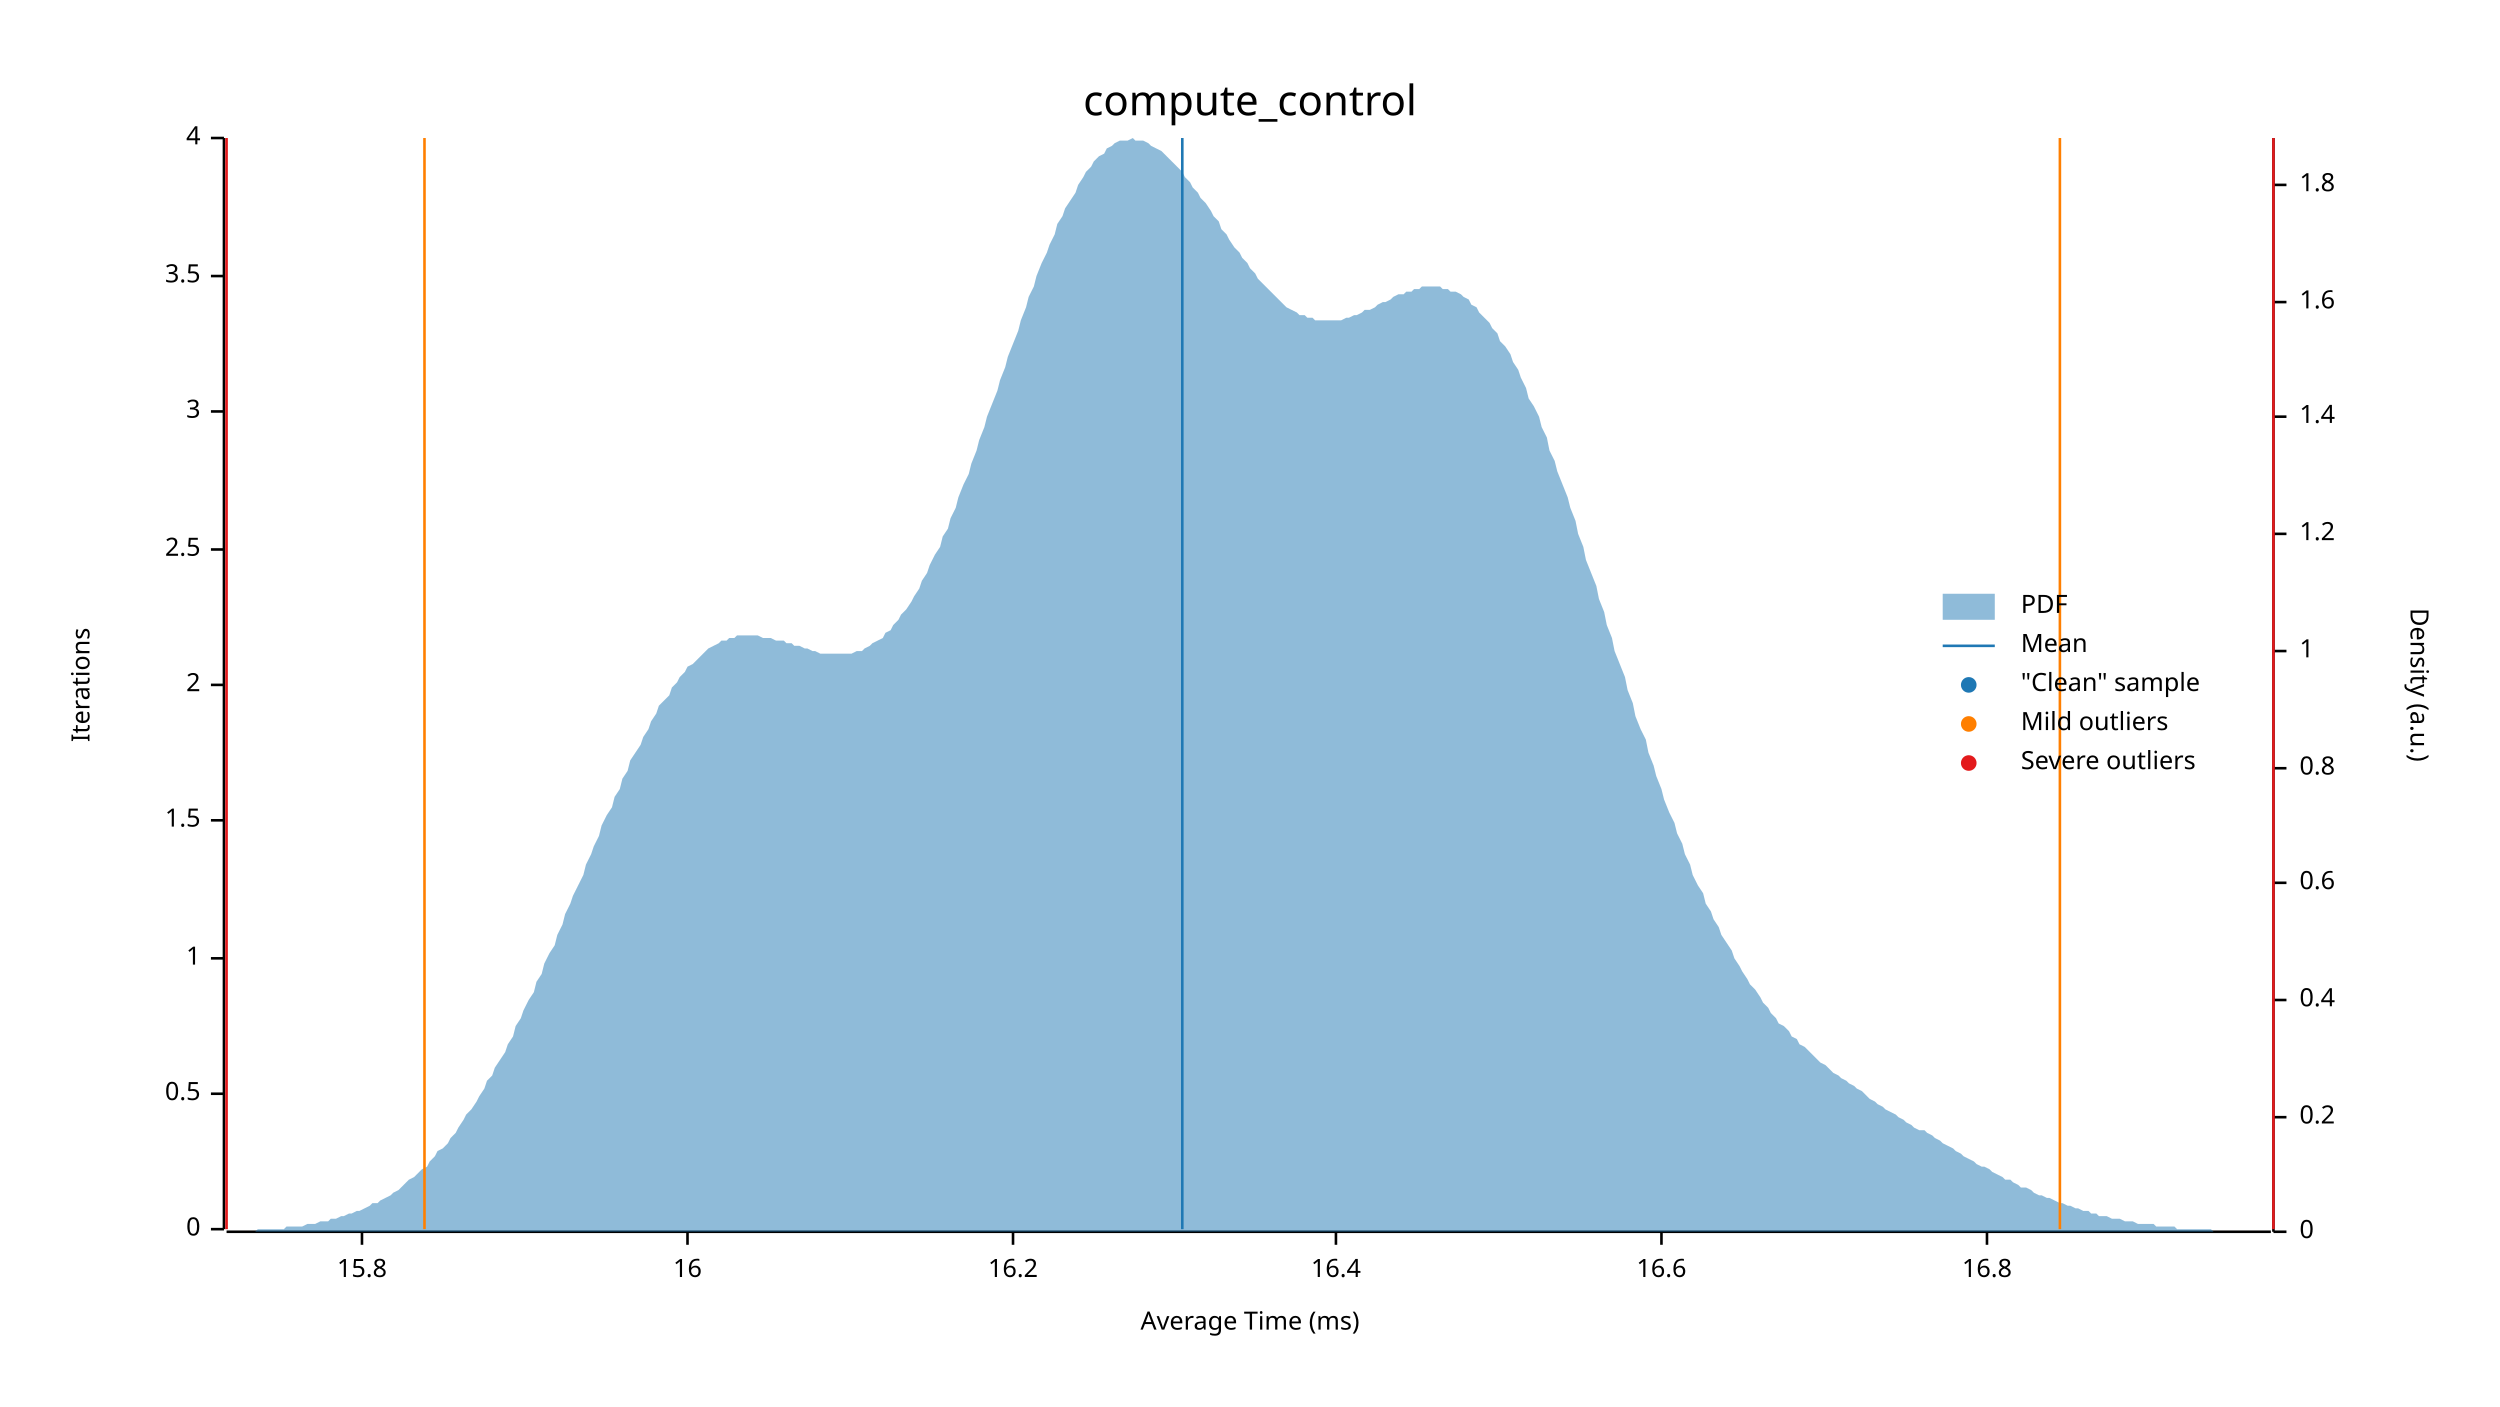
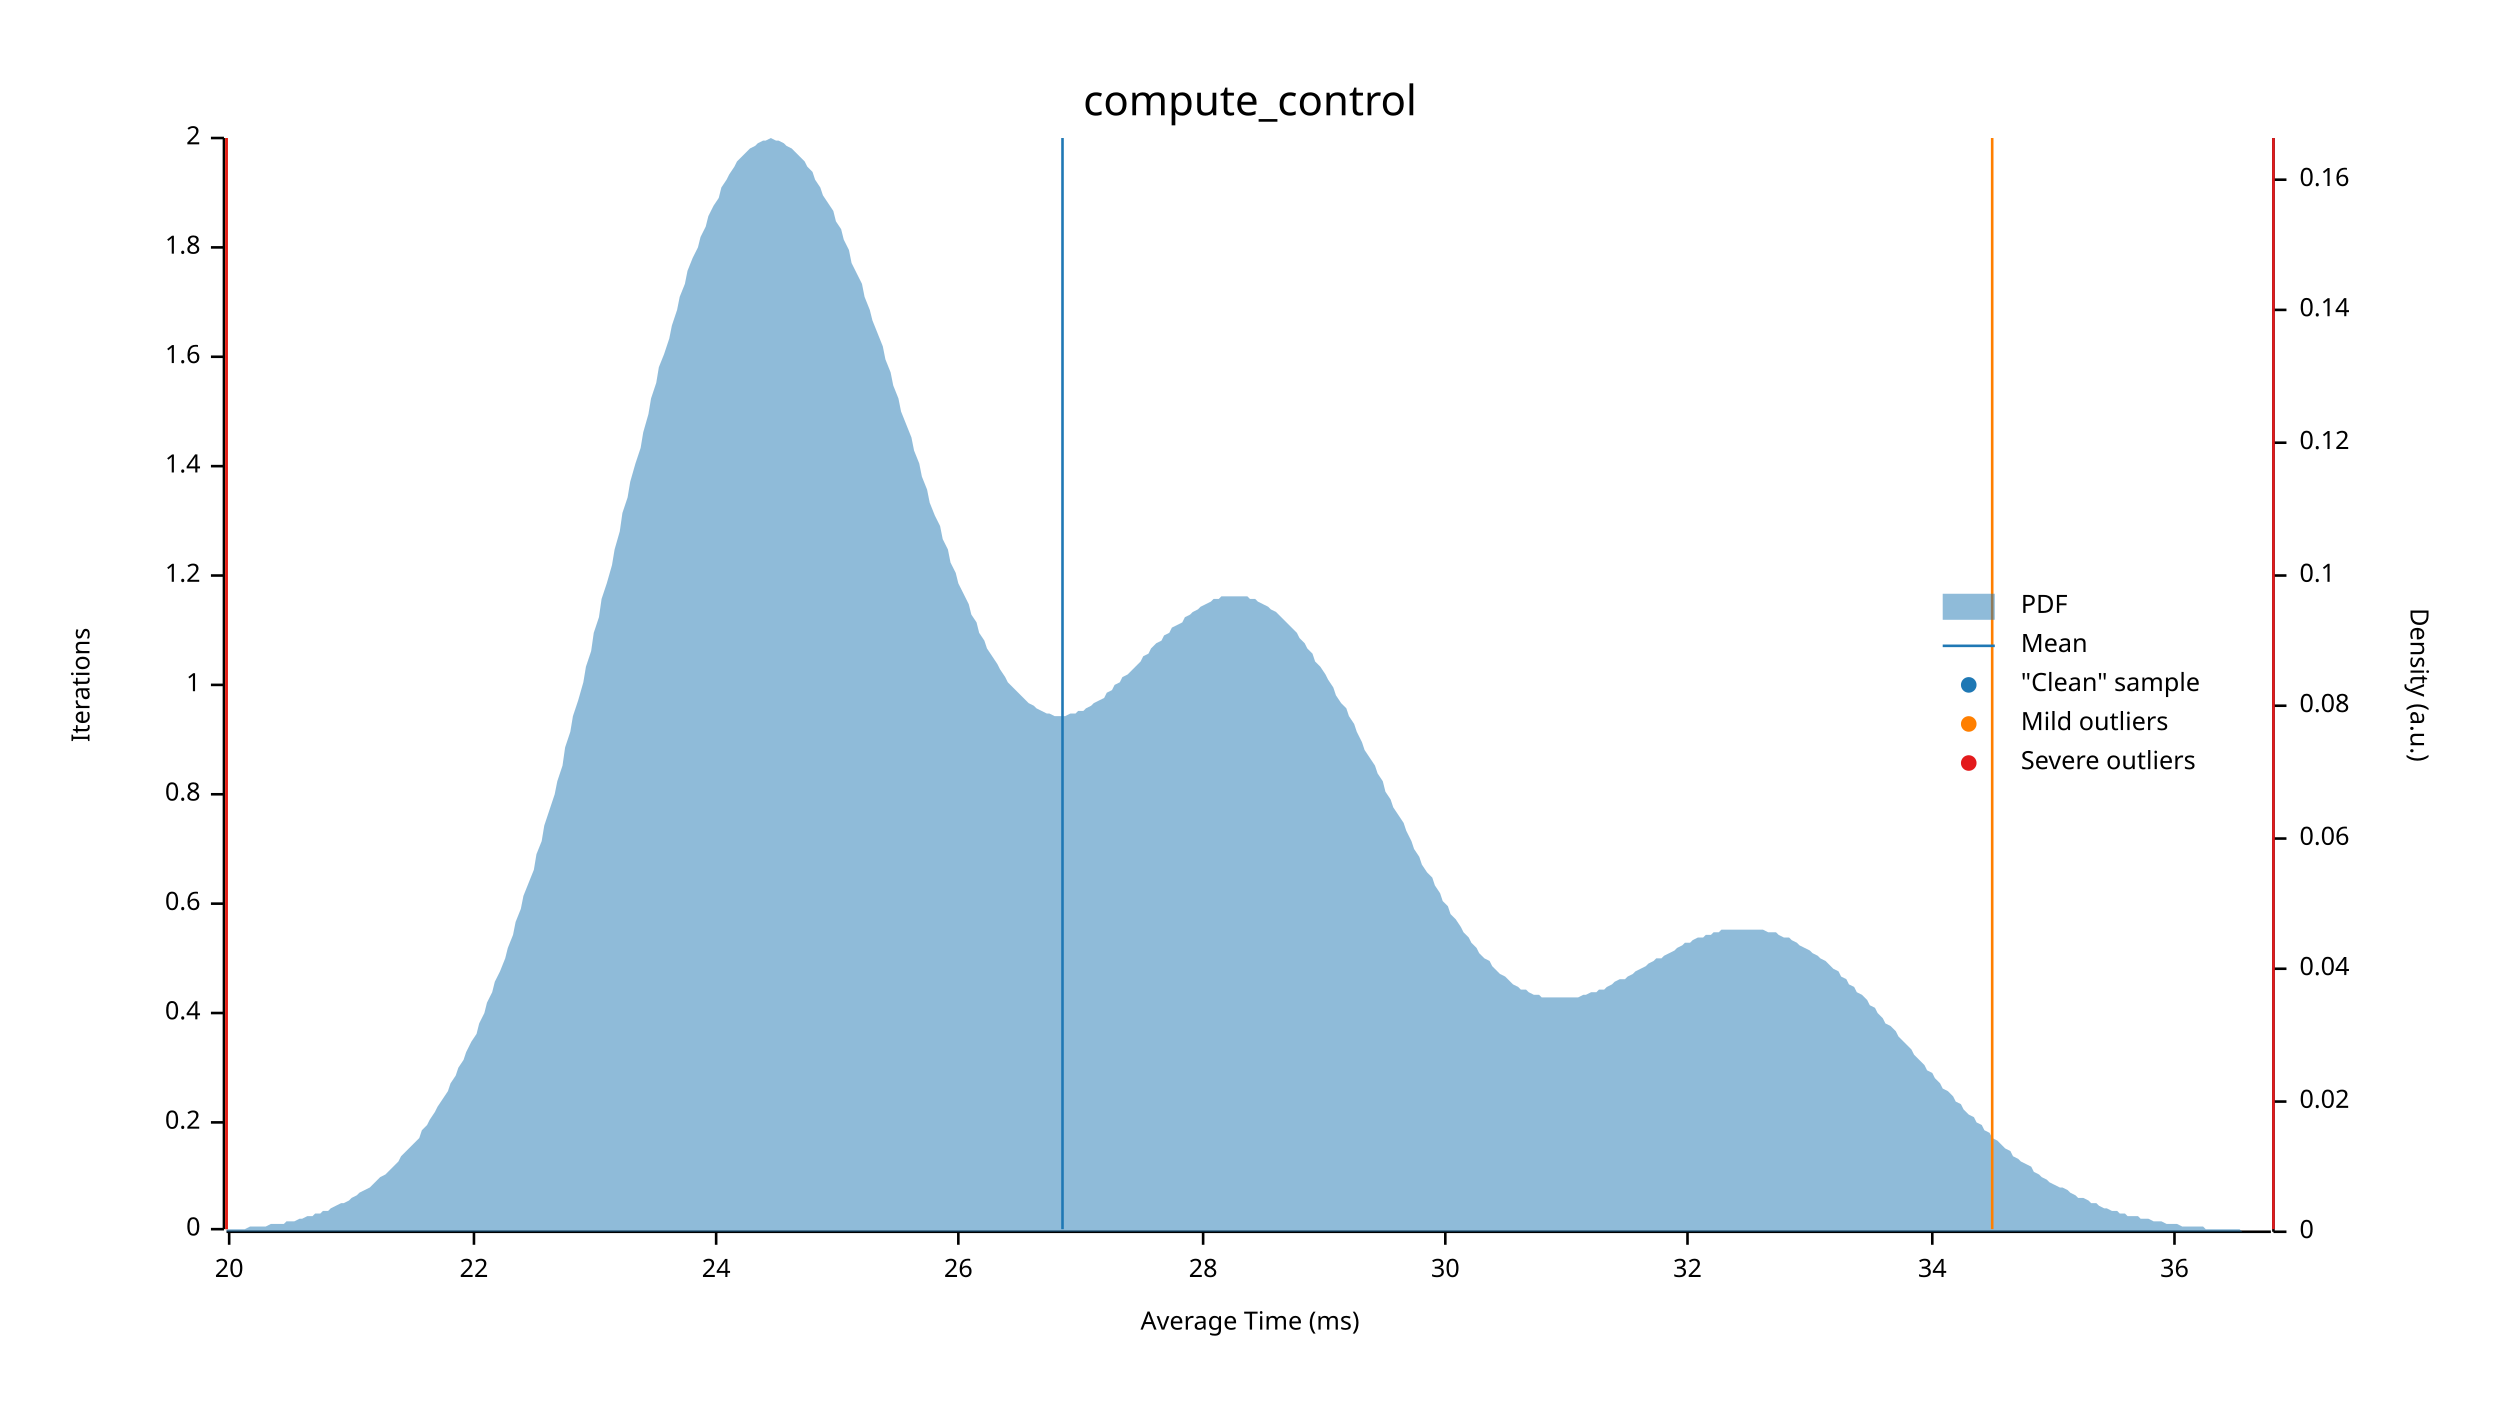
<svg xmlns="http://www.w3.org/2000/svg" width="960" height="540" viewBox="0 0 960 540">
  <text x="480" y="32" dy="0.76em" text-anchor="middle" font-family="sans-serif" font-size="16.129" opacity="1" fill="#000000">
compute_control
</text>
  <text x="27" y="263" dy="0.76em" text-anchor="middle" font-family="sans-serif" font-size="9.677" opacity="1" fill="#000000" transform="rotate(270, 27, 263)">
Iterations
</text>
  <text x="480" y="513" dy="-0.5ex" text-anchor="middle" font-family="sans-serif" font-size="9.677" opacity="1" fill="#000000">
Average Time (ms)
</text>
  <polyline fill="none" opacity="1" stroke="#000000" stroke-width="1" points="86,53 86,472 " />
  <text x="77" y="472" dy="0.5ex" text-anchor="end" font-family="sans-serif" font-size="9.677" opacity="1" fill="#000000">
0
</text>
  <polyline fill="none" opacity="1" stroke="#000000" stroke-width="1" points="81,472 86,472 " />
-   <text x="77" y="420" dy="0.5ex" text-anchor="end" font-family="sans-serif" font-size="9.677" opacity="1" fill="#000000">
- 0.5
+   <text x="77" y="431" dy="0.5ex" text-anchor="end" font-family="sans-serif" font-size="9.677" opacity="1" fill="#000000">
+ 0.2
</text>
-   <polyline fill="none" opacity="1" stroke="#000000" stroke-width="1" points="81,420 86,420 " />
-   <text x="77" y="368" dy="0.5ex" text-anchor="end" font-family="sans-serif" font-size="9.677" opacity="1" fill="#000000">
+   <polyline fill="none" opacity="1" stroke="#000000" stroke-width="1" points="81,431 86,431 " />
+   <text x="77" y="389" dy="0.5ex" text-anchor="end" font-family="sans-serif" font-size="9.677" opacity="1" fill="#000000">
+ 0.4
+ </text>
+   <polyline fill="none" opacity="1" stroke="#000000" stroke-width="1" points="81,389 86,389 " />
+   <text x="77" y="347" dy="0.5ex" text-anchor="end" font-family="sans-serif" font-size="9.677" opacity="1" fill="#000000">
+ 0.6
+ </text>
+   <polyline fill="none" opacity="1" stroke="#000000" stroke-width="1" points="81,347 86,347 " />
+   <text x="77" y="305" dy="0.5ex" text-anchor="end" font-family="sans-serif" font-size="9.677" opacity="1" fill="#000000">
+ 0.8
+ </text>
+   <polyline fill="none" opacity="1" stroke="#000000" stroke-width="1" points="81,305 86,305 " />
+   <text x="77" y="263" dy="0.5ex" text-anchor="end" font-family="sans-serif" font-size="9.677" opacity="1" fill="#000000">
1
</text>
-   <polyline fill="none" opacity="1" stroke="#000000" stroke-width="1" points="81,368 86,368 " />
-   <text x="77" y="315" dy="0.5ex" text-anchor="end" font-family="sans-serif" font-size="9.677" opacity="1" fill="#000000">
- 1.5
+   <polyline fill="none" opacity="1" stroke="#000000" stroke-width="1" points="81,263 86,263 " />
+   <text x="77" y="221" dy="0.5ex" text-anchor="end" font-family="sans-serif" font-size="9.677" opacity="1" fill="#000000">
+ 1.2
</text>
-   <polyline fill="none" opacity="1" stroke="#000000" stroke-width="1" points="81,315 86,315 " />
-   <text x="77" y="263" dy="0.5ex" text-anchor="end" font-family="sans-serif" font-size="9.677" opacity="1" fill="#000000">
+   <polyline fill="none" opacity="1" stroke="#000000" stroke-width="1" points="81,221 86,221 " />
+   <text x="77" y="179" dy="0.5ex" text-anchor="end" font-family="sans-serif" font-size="9.677" opacity="1" fill="#000000">
+ 1.4
+ </text>
+   <polyline fill="none" opacity="1" stroke="#000000" stroke-width="1" points="81,179 86,179 " />
+   <text x="77" y="137" dy="0.5ex" text-anchor="end" font-family="sans-serif" font-size="9.677" opacity="1" fill="#000000">
+ 1.6
+ </text>
+   <polyline fill="none" opacity="1" stroke="#000000" stroke-width="1" points="81,137 86,137 " />
+   <text x="77" y="95" dy="0.5ex" text-anchor="end" font-family="sans-serif" font-size="9.677" opacity="1" fill="#000000">
+ 1.8
+ </text>
+   <polyline fill="none" opacity="1" stroke="#000000" stroke-width="1" points="81,95 86,95 " />
+   <text x="77" y="53" dy="0.5ex" text-anchor="end" font-family="sans-serif" font-size="9.677" opacity="1" fill="#000000">
2
- </text>
-   <polyline fill="none" opacity="1" stroke="#000000" stroke-width="1" points="81,263 86,263 " />
-   <text x="77" y="211" dy="0.5ex" text-anchor="end" font-family="sans-serif" font-size="9.677" opacity="1" fill="#000000">
- 2.5
- </text>
-   <polyline fill="none" opacity="1" stroke="#000000" stroke-width="1" points="81,211 86,211 " />
-   <text x="77" y="158" dy="0.5ex" text-anchor="end" font-family="sans-serif" font-size="9.677" opacity="1" fill="#000000">
- 3
- </text>
-   <polyline fill="none" opacity="1" stroke="#000000" stroke-width="1" points="81,158 86,158 " />
-   <text x="77" y="106" dy="0.5ex" text-anchor="end" font-family="sans-serif" font-size="9.677" opacity="1" fill="#000000">
- 3.5
- </text>
-   <polyline fill="none" opacity="1" stroke="#000000" stroke-width="1" points="81,106 86,106 " />
-   <text x="77" y="53" dy="0.5ex" text-anchor="end" font-family="sans-serif" font-size="9.677" opacity="1" fill="#000000">
- 4
</text>
  <polyline fill="none" opacity="1" stroke="#000000" stroke-width="1" points="81,53 86,53 " />
  <polyline fill="none" opacity="1" stroke="#000000" stroke-width="1" points="87,473 872,473 " />
-   <text x="139" y="483" dy="0.76em" text-anchor="middle" font-family="sans-serif" font-size="9.677" opacity="1" fill="#000000">
- 15.8
+   <text x="88" y="483" dy="0.76em" text-anchor="middle" font-family="sans-serif" font-size="9.677" opacity="1" fill="#000000">
+ 20
</text>
-   <polyline fill="none" opacity="1" stroke="#000000" stroke-width="1" points="139,473 139,478 " />
-   <text x="264" y="483" dy="0.76em" text-anchor="middle" font-family="sans-serif" font-size="9.677" opacity="1" fill="#000000">
- 16
+   <polyline fill="none" opacity="1" stroke="#000000" stroke-width="1" points="88,473 88,478 " />
+   <text x="182" y="483" dy="0.76em" text-anchor="middle" font-family="sans-serif" font-size="9.677" opacity="1" fill="#000000">
+ 22
</text>
-   <polyline fill="none" opacity="1" stroke="#000000" stroke-width="1" points="264,473 264,478 " />
-   <text x="389" y="483" dy="0.76em" text-anchor="middle" font-family="sans-serif" font-size="9.677" opacity="1" fill="#000000">
- 16.2
+   <polyline fill="none" opacity="1" stroke="#000000" stroke-width="1" points="182,473 182,478 " />
+   <text x="275" y="483" dy="0.76em" text-anchor="middle" font-family="sans-serif" font-size="9.677" opacity="1" fill="#000000">
+ 24
</text>
-   <polyline fill="none" opacity="1" stroke="#000000" stroke-width="1" points="389,473 389,478 " />
-   <text x="513" y="483" dy="0.76em" text-anchor="middle" font-family="sans-serif" font-size="9.677" opacity="1" fill="#000000">
- 16.4
+   <polyline fill="none" opacity="1" stroke="#000000" stroke-width="1" points="275,473 275,478 " />
+   <text x="368" y="483" dy="0.76em" text-anchor="middle" font-family="sans-serif" font-size="9.677" opacity="1" fill="#000000">
+ 26
</text>
-   <polyline fill="none" opacity="1" stroke="#000000" stroke-width="1" points="513,473 513,478 " />
-   <text x="638" y="483" dy="0.76em" text-anchor="middle" font-family="sans-serif" font-size="9.677" opacity="1" fill="#000000">
- 16.6
+   <polyline fill="none" opacity="1" stroke="#000000" stroke-width="1" points="368,473 368,478 " />
+   <text x="462" y="483" dy="0.76em" text-anchor="middle" font-family="sans-serif" font-size="9.677" opacity="1" fill="#000000">
+ 28
</text>
-   <polyline fill="none" opacity="1" stroke="#000000" stroke-width="1" points="638,473 638,478 " />
-   <text x="763" y="483" dy="0.76em" text-anchor="middle" font-family="sans-serif" font-size="9.677" opacity="1" fill="#000000">
- 16.8
+   <polyline fill="none" opacity="1" stroke="#000000" stroke-width="1" points="462,473 462,478 " />
+   <text x="555" y="483" dy="0.76em" text-anchor="middle" font-family="sans-serif" font-size="9.677" opacity="1" fill="#000000">
+ 30
</text>
-   <polyline fill="none" opacity="1" stroke="#000000" stroke-width="1" points="763,473 763,478 " />
+   <polyline fill="none" opacity="1" stroke="#000000" stroke-width="1" points="555,473 555,478 " />
+   <text x="648" y="483" dy="0.76em" text-anchor="middle" font-family="sans-serif" font-size="9.677" opacity="1" fill="#000000">
+ 32
+ </text>
+   <polyline fill="none" opacity="1" stroke="#000000" stroke-width="1" points="648,473 648,478 " />
+   <text x="742" y="483" dy="0.76em" text-anchor="middle" font-family="sans-serif" font-size="9.677" opacity="1" fill="#000000">
+ 34
+ </text>
+   <polyline fill="none" opacity="1" stroke="#000000" stroke-width="1" points="742,473 742,478 " />
+   <text x="835" y="483" dy="0.76em" text-anchor="middle" font-family="sans-serif" font-size="9.677" opacity="1" fill="#000000">
+ 36
+ </text>
+   <polyline fill="none" opacity="1" stroke="#000000" stroke-width="1" points="835,473 835,478 " />
  <text x="933" y="263" dy="0.76em" text-anchor="middle" font-family="sans-serif" font-size="9.677" opacity="1" fill="#000000" transform="rotate(90, 933, 263)">
Density (a.u.)
</text>
  <polyline fill="none" opacity="1" stroke="#000000" stroke-width="1" points="873,53 873,473 " />
  <text x="883" y="473" dy="0.5ex" text-anchor="start" font-family="sans-serif" font-size="9.677" opacity="1" fill="#000000">
0
</text>
  <polyline fill="none" opacity="1" stroke="#000000" stroke-width="1" points="873,473 878,473 " />
-   <text x="883" y="429" dy="0.5ex" text-anchor="start" font-family="sans-serif" font-size="9.677" opacity="1" fill="#000000">
- 0.2
+   <text x="883" y="423" dy="0.5ex" text-anchor="start" font-family="sans-serif" font-size="9.677" opacity="1" fill="#000000">
+ 0.02
</text>
-   <polyline fill="none" opacity="1" stroke="#000000" stroke-width="1" points="873,429 878,429 " />
-   <text x="883" y="384" dy="0.5ex" text-anchor="start" font-family="sans-serif" font-size="9.677" opacity="1" fill="#000000">
- 0.4
+   <polyline fill="none" opacity="1" stroke="#000000" stroke-width="1" points="873,423 878,423 " />
+   <text x="883" y="372" dy="0.5ex" text-anchor="start" font-family="sans-serif" font-size="9.677" opacity="1" fill="#000000">
+ 0.04
</text>
-   <polyline fill="none" opacity="1" stroke="#000000" stroke-width="1" points="873,384 878,384 " />
-   <text x="883" y="339" dy="0.5ex" text-anchor="start" font-family="sans-serif" font-size="9.677" opacity="1" fill="#000000">
- 0.6
+   <polyline fill="none" opacity="1" stroke="#000000" stroke-width="1" points="873,372 878,372 " />
+   <text x="883" y="322" dy="0.5ex" text-anchor="start" font-family="sans-serif" font-size="9.677" opacity="1" fill="#000000">
+ 0.06
</text>
-   <polyline fill="none" opacity="1" stroke="#000000" stroke-width="1" points="873,339 878,339 " />
-   <text x="883" y="295" dy="0.5ex" text-anchor="start" font-family="sans-serif" font-size="9.677" opacity="1" fill="#000000">
- 0.8
+   <polyline fill="none" opacity="1" stroke="#000000" stroke-width="1" points="873,322 878,322 " />
+   <text x="883" y="271" dy="0.5ex" text-anchor="start" font-family="sans-serif" font-size="9.677" opacity="1" fill="#000000">
+ 0.08
</text>
-   <polyline fill="none" opacity="1" stroke="#000000" stroke-width="1" points="873,295 878,295 " />
-   <text x="883" y="250" dy="0.5ex" text-anchor="start" font-family="sans-serif" font-size="9.677" opacity="1" fill="#000000">
- 1
+   <polyline fill="none" opacity="1" stroke="#000000" stroke-width="1" points="873,271 878,271 " />
+   <text x="883" y="221" dy="0.5ex" text-anchor="start" font-family="sans-serif" font-size="9.677" opacity="1" fill="#000000">
+ 0.1
</text>
-   <polyline fill="none" opacity="1" stroke="#000000" stroke-width="1" points="873,250 878,250 " />
-   <text x="883" y="205" dy="0.5ex" text-anchor="start" font-family="sans-serif" font-size="9.677" opacity="1" fill="#000000">
- 1.2
+   <polyline fill="none" opacity="1" stroke="#000000" stroke-width="1" points="873,221 878,221 " />
+   <text x="883" y="170" dy="0.5ex" text-anchor="start" font-family="sans-serif" font-size="9.677" opacity="1" fill="#000000">
+ 0.12
</text>
-   <polyline fill="none" opacity="1" stroke="#000000" stroke-width="1" points="873,205 878,205 " />
-   <text x="883" y="160" dy="0.5ex" text-anchor="start" font-family="sans-serif" font-size="9.677" opacity="1" fill="#000000">
- 1.4
+   <polyline fill="none" opacity="1" stroke="#000000" stroke-width="1" points="873,170 878,170 " />
+   <text x="883" y="119" dy="0.5ex" text-anchor="start" font-family="sans-serif" font-size="9.677" opacity="1" fill="#000000">
+ 0.14
</text>
-   <polyline fill="none" opacity="1" stroke="#000000" stroke-width="1" points="873,160 878,160 " />
-   <text x="883" y="116" dy="0.5ex" text-anchor="start" font-family="sans-serif" font-size="9.677" opacity="1" fill="#000000">
- 1.6
+   <polyline fill="none" opacity="1" stroke="#000000" stroke-width="1" points="873,119 878,119 " />
+   <text x="883" y="69" dy="0.5ex" text-anchor="start" font-family="sans-serif" font-size="9.677" opacity="1" fill="#000000">
+ 0.16
</text>
-   <polyline fill="none" opacity="1" stroke="#000000" stroke-width="1" points="873,116 878,116 " />
-   <text x="883" y="71" dy="0.5ex" text-anchor="start" font-family="sans-serif" font-size="9.677" opacity="1" fill="#000000">
- 1.8
- </text>
-   <polyline fill="none" opacity="1" stroke="#000000" stroke-width="1" points="873,71 878,71 " />
-   <polygon opacity="0.5" fill="#1F78B4" points="87,473 88,473 90,473 91,473 93,473 94,473 96,473 98,473 99,472 101,472 102,472 104,472 105,472 107,472 109,472 110,471 112,471 113,471 115,471 116,471 118,470 120,470 121,470 123,469 124,469 126,469 127,468 129,468 131,467 132,467 134,466 135,466 137,465 138,465 140,464 142,463 143,462 145,462 146,461 148,460 150,459 151,458 153,457 154,456 156,454 157,453 159,452 161,450 162,449 164,448 165,446 167,444 168,442 170,441 172,439 173,437 175,435 176,433 178,430 179,428 181,426 183,423 184,421 186,418 187,415 189,413 190,410 192,407 194,404 195,401 197,398 198,394 200,391 201,388 203,384 205,381 206,377 208,374 209,370 211,366 213,363 214,359 216,355 217,351 219,347 220,344 222,340 224,336 225,332 227,328 228,325 230,321 231,317 233,313 235,310 236,306 238,303 239,299 241,296 242,292 244,289 246,286 247,283 249,280 250,277 252,274 253,271 255,269 257,267 258,264 260,262 261,260 263,258 264,256 266,255 268,253 269,252 271,250 272,249 274,248 276,247 277,246 279,246 280,245 282,245 283,244 285,244 287,244 288,244 290,244 291,244 293,245 294,245 296,245 298,246 299,246 301,246 302,247 304,247 305,248 307,248 309,249 310,249 312,250 313,250 315,251 316,251 318,251 320,251 321,251 323,251 324,251 326,251 327,251 329,250 331,250 332,249 334,248 335,247 337,246 339,245 340,243 342,242 343,240 345,238 346,236 348,234 350,231 351,229 353,226 354,223 356,220 357,217 359,213 361,210 362,206 364,203 365,199 367,195 368,191 370,186 372,182 373,178 375,173 376,169 378,164 379,160 381,155 383,150 384,146 386,141 387,137 389,132 391,127 392,123 394,118 395,114 397,110 398,106 400,101 402,97 403,94 405,90 406,86 408,83 409,80 411,77 413,74 414,71 416,68 417,66 419,64 420,62 422,60 424,59 425,57 427,56 428,55 430,54 431,54 433,54 435,53 436,54 438,54 439,54 441,55 442,56 444,57 446,58 447,59 449,61 450,62 452,64 454,66 455,68 457,70 458,72 460,74 461,76 463,78 465,81 466,83 468,85 469,88 471,90 472,92 474,95 476,97 477,99 479,101 480,103 482,105 483,107 485,109 487,111 488,112 490,114 491,115 493,117 494,118 496,119 498,120 499,121 501,121 502,122 504,122 505,123 507,123 509,123 510,123 512,123 513,123 515,123 517,122 518,122 520,121 521,121 523,120 524,119 526,119 528,118 529,117 531,116 532,116 534,115 535,114 537,113 539,113 540,112 542,112 543,111 545,111 546,110 548,110 550,110 551,110 553,110 554,111 556,111 557,112 559,112 561,113 562,114 564,115 565,117 567,118 568,120 570,122 572,124 573,126 575,128 576,131 578,133 580,136 581,139 583,142 584,145 586,149 587,153 589,156 591,160 592,164 594,168 595,173 597,177 598,181 600,186 602,191 603,195 605,200 606,205 608,210 609,215 611,220 613,225 614,230 616,235 617,240 619,245 620,250 622,255 624,260 625,265 627,270 628,275 630,280 632,284 633,289 635,294 636,298 638,303 639,307 641,312 643,316 644,320 646,324 647,328 649,332 650,336 652,340 654,343 655,347 657,350 658,353 660,356 661,359 663,362 665,365 666,368 668,371 669,373 671,376 672,378 674,380 676,383 677,385 679,387 680,389 682,391 683,393 685,394 687,396 688,398 690,399 691,401 693,402 695,404 696,405 698,407 699,408 701,409 702,410 704,412 706,413 707,414 709,415 710,416 712,417 713,418 715,419 717,421 718,422 720,423 721,424 723,425 724,426 726,427 728,428 729,429 731,430 732,431 734,432 735,433 737,434 739,434 740,435 742,436 743,437 745,438 746,439 748,440 750,441 751,442 753,443 754,444 756,445 758,446 759,447 761,448 762,448 764,449 765,450 767,451 769,452 770,453 772,453 773,454 775,455 776,456 778,456 780,457 781,458 783,459 784,459 786,460 787,460 789,461 791,462 792,462 794,463 795,463 797,464 798,464 800,465 802,465 803,466 805,466 806,467 808,467 809,467 811,468 813,468 814,468 816,469 817,469 819,469 821,470 822,470 824,470 825,470 827,470 828,471 830,471 832,471 833,471 835,471 836,472 838,472 839,472 841,472 843,472 844,472 846,472 847,472 849,472 850,473 852,473 854,473 855,473 857,473 858,473 860,473 861,473 863,473 865,473 866,473 868,473 869,473 871,473 873,473 873,473 87,473 " />
-   <polyline fill="none" opacity="1" stroke="#1F78B4" stroke-width="1" points="454,472 454,53 " />
-   <polyline fill="none" opacity="1" stroke="#FF7F00" stroke-width="1" points="163,472 163,53 " />
-   <polyline fill="none" opacity="1" stroke="#FF7F00" stroke-width="1" points="791,472 791,53 " />
+   <polyline fill="none" opacity="1" stroke="#000000" stroke-width="1" points="873,69 878,69 " />
+   <polygon opacity="0.5" fill="#1F78B4" points="87,472 88,472 90,472 91,472 93,472 94,472 96,471 98,471 99,471 101,471 102,471 104,470 105,470 107,470 109,470 110,469 112,469 113,469 115,468 116,468 118,467 120,467 121,466 123,466 124,465 126,465 127,464 129,463 131,462 132,462 134,461 135,460 137,459 138,458 140,457 142,456 143,455 145,453 146,452 148,451 150,449 151,448 153,446 154,444 156,442 157,441 159,439 161,437 162,434 164,432 165,430 167,427 168,425 170,422 172,419 173,416 175,413 176,410 178,407 179,404 181,400 183,397 184,393 186,389 187,385 189,381 190,377 192,373 194,368 195,364 197,359 198,354 200,349 201,344 203,339 205,334 206,328 208,323 209,317 211,311 213,305 214,300 216,294 217,287 219,281 220,275 222,269 224,262 225,256 227,250 228,243 230,237 231,230 233,224 235,217 236,211 238,204 239,197 241,191 242,185 244,178 246,172 247,166 249,159 250,153 252,147 253,141 255,136 257,130 258,125 260,119 261,114 263,109 264,104 266,99 268,95 269,91 271,87 272,83 274,79 276,76 277,72 279,69 280,67 282,64 283,62 285,60 287,58 288,57 290,56 291,55 293,54 294,54 296,53 298,54 299,54 301,55 302,56 304,57 305,58 307,60 309,62 310,64 312,66 313,69 315,72 316,75 318,78 320,81 321,85 323,88 324,92 326,96 327,101 329,105 331,109 332,114 334,119 335,123 337,128 339,133 340,138 342,143 343,148 345,153 346,158 348,163 350,168 351,173 353,178 354,183 356,188 357,193 359,198 361,202 362,207 364,211 365,216 367,220 368,224 370,228 372,232 373,236 375,239 376,243 378,246 379,249 381,252 383,255 384,257 386,260 387,262 389,264 391,266 392,267 394,269 395,270 397,271 398,272 400,273 402,274 403,274 405,275 406,275 408,275 409,275 411,274 413,274 414,273 416,273 417,272 419,271 420,270 422,269 424,268 425,266 427,265 428,263 430,262 431,260 433,259 435,257 436,256 438,254 439,252 441,251 442,249 444,247 446,246 447,244 449,243 450,241 452,240 454,239 455,237 457,236 458,235 460,234 461,233 463,232 465,231 466,230 468,230 469,229 471,229 472,229 474,229 476,229 477,229 479,229 480,230 482,230 483,231 485,232 487,233 488,234 490,235 491,236 493,238 494,239 496,241 498,243 499,245 501,247 502,249 504,251 505,254 507,256 509,259 510,261 512,264 513,267 515,270 517,272 518,275 520,278 521,281 523,285 524,288 526,291 528,294 529,297 531,300 532,304 534,307 535,310 537,313 539,316 540,319 542,323 543,326 545,329 546,332 548,335 550,337 551,340 553,343 554,346 556,348 557,351 559,353 561,356 562,358 564,360 565,362 567,364 568,366 570,368 572,369 573,371 575,373 576,374 578,375 580,377 581,378 583,379 584,380 586,380 587,381 589,382 591,382 592,383 594,383 595,383 597,383 598,383 600,383 602,383 603,383 605,383 606,383 608,382 609,382 611,381 613,381 614,380 616,380 617,379 619,378 620,377 622,376 624,376 625,375 627,374 628,373 630,372 632,371 633,370 635,369 636,368 638,368 639,367 641,366 643,365 644,364 646,363 647,362 649,362 650,361 652,360 654,360 655,359 657,359 658,358 660,358 661,357 663,357 665,357 666,357 668,357 669,357 671,357 672,357 674,357 676,357 677,357 679,358 680,358 682,358 683,359 685,360 687,360 688,361 690,362 691,363 693,364 695,365 696,366 698,367 699,368 701,369 702,370 704,372 706,373 707,375 709,376 710,378 712,379 713,381 715,382 717,384 718,386 720,387 721,389 723,391 724,393 726,394 728,396 729,398 731,400 732,401 734,403 735,405 737,407 739,409 740,411 742,412 743,414 745,416 746,418 748,419 750,421 751,423 753,424 754,426 756,428 758,429 759,431 761,432 762,434 764,435 765,437 767,438 769,440 770,441 772,442 773,444 775,445 776,446 778,447 780,448 781,450 783,451 784,452 786,453 787,454 789,455 791,456 792,456 794,457 795,458 797,459 798,460 800,460 802,461 803,462 805,462 806,463 808,464 809,464 811,465 813,465 814,466 816,466 817,467 819,467 821,467 822,468 824,468 825,468 827,469 828,469 830,469 832,470 833,470 835,470 836,470 838,471 839,471 841,471 843,471 844,471 846,471 847,472 849,472 850,472 852,472 854,472 855,472 857,472 858,472 860,472 861,473 863,473 865,473 866,473 868,473 869,473 871,473 873,473 873,473 87,473 " />
+   <polyline fill="none" opacity="1" stroke="#1F78B4" stroke-width="1" points="408,472 408,53 " />
+   <polyline fill="none" opacity="1" stroke="#FF7F00" stroke-width="1" points="87,472 87,53 " />
+   <polyline fill="none" opacity="1" stroke="#FF7F00" stroke-width="1" points="765,472 765,53 " />
  <polyline fill="none" opacity="1" stroke="#E31A1C" stroke-width="1" points="87,472 87,53 " />
  <polyline fill="none" opacity="1" stroke="#E31A1C" stroke-width="1" points="873,472 873,53 " />
  <text x="776" y="228" dy="0.76em" text-anchor="start" font-family="sans-serif" font-size="9.677" opacity="1" fill="#000000">
PDF
</text>
  <text x="776" y="243" dy="0.76em" text-anchor="start" font-family="sans-serif" font-size="9.677" opacity="1" fill="#000000">
Mean
</text>
  <text x="776" y="258" dy="0.76em" text-anchor="start" font-family="sans-serif" font-size="9.677" opacity="1" fill="#000000">
"Clean" sample
</text>
  <text x="776" y="273" dy="0.76em" text-anchor="start" font-family="sans-serif" font-size="9.677" opacity="1" fill="#000000">
Mild outliers
</text>
  <text x="776" y="288" dy="0.76em" text-anchor="start" font-family="sans-serif" font-size="9.677" opacity="1" fill="#000000">
Severe outliers
</text>
  <rect x="746" y="228" width="20" height="10" opacity="0.5" fill="#1F78B4" stroke="none" />
  <polyline fill="none" opacity="1" stroke="#1F78B4" stroke-width="1" points="746,248 766,248 " />
  <circle cx="756" cy="263" r="3" opacity="1" fill="#1F78B4" stroke="none" stroke-width="1" />
  <circle cx="756" cy="278" r="3" opacity="1" fill="#FF7F00" stroke="none" stroke-width="1" />
  <circle cx="756" cy="293" r="3" opacity="1" fill="#E31A1C" stroke="none" stroke-width="1" />
</svg>
